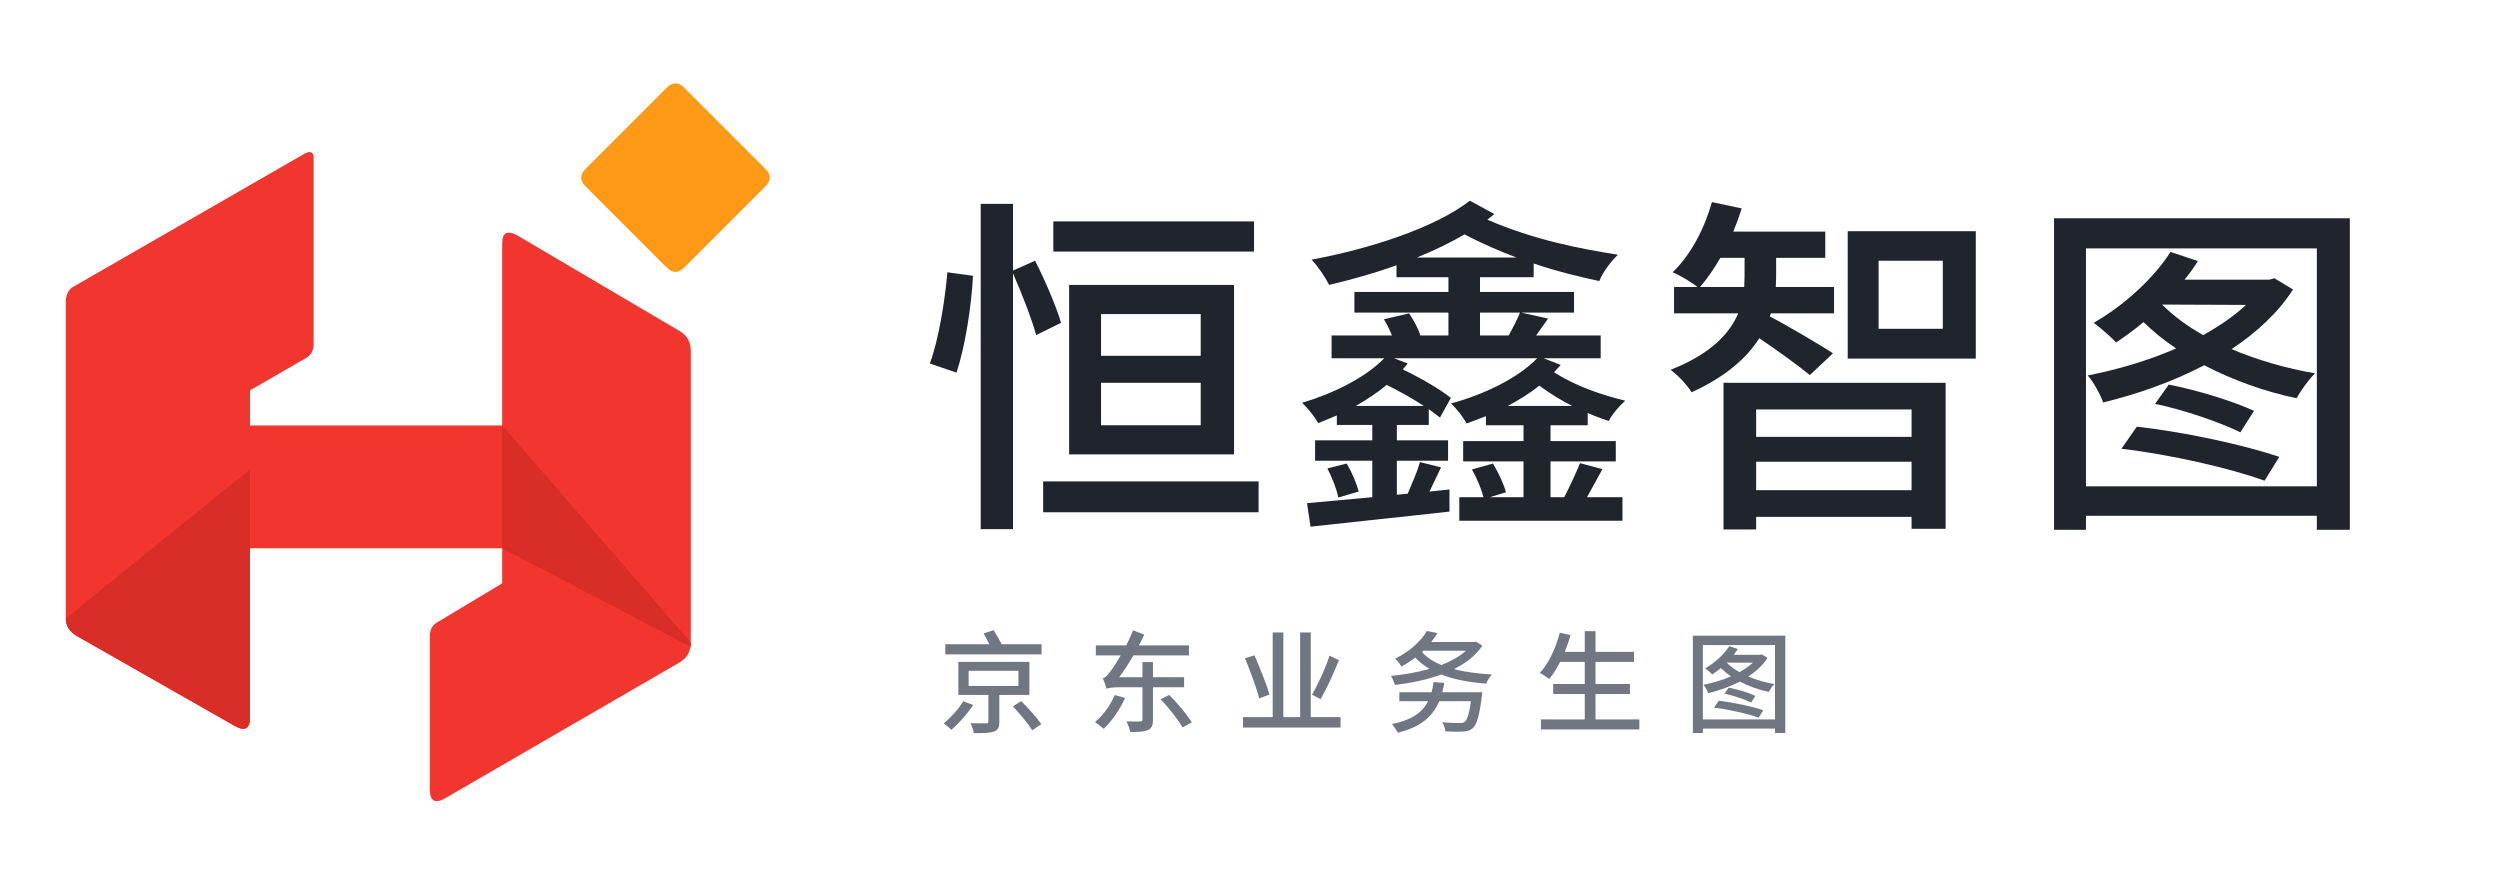
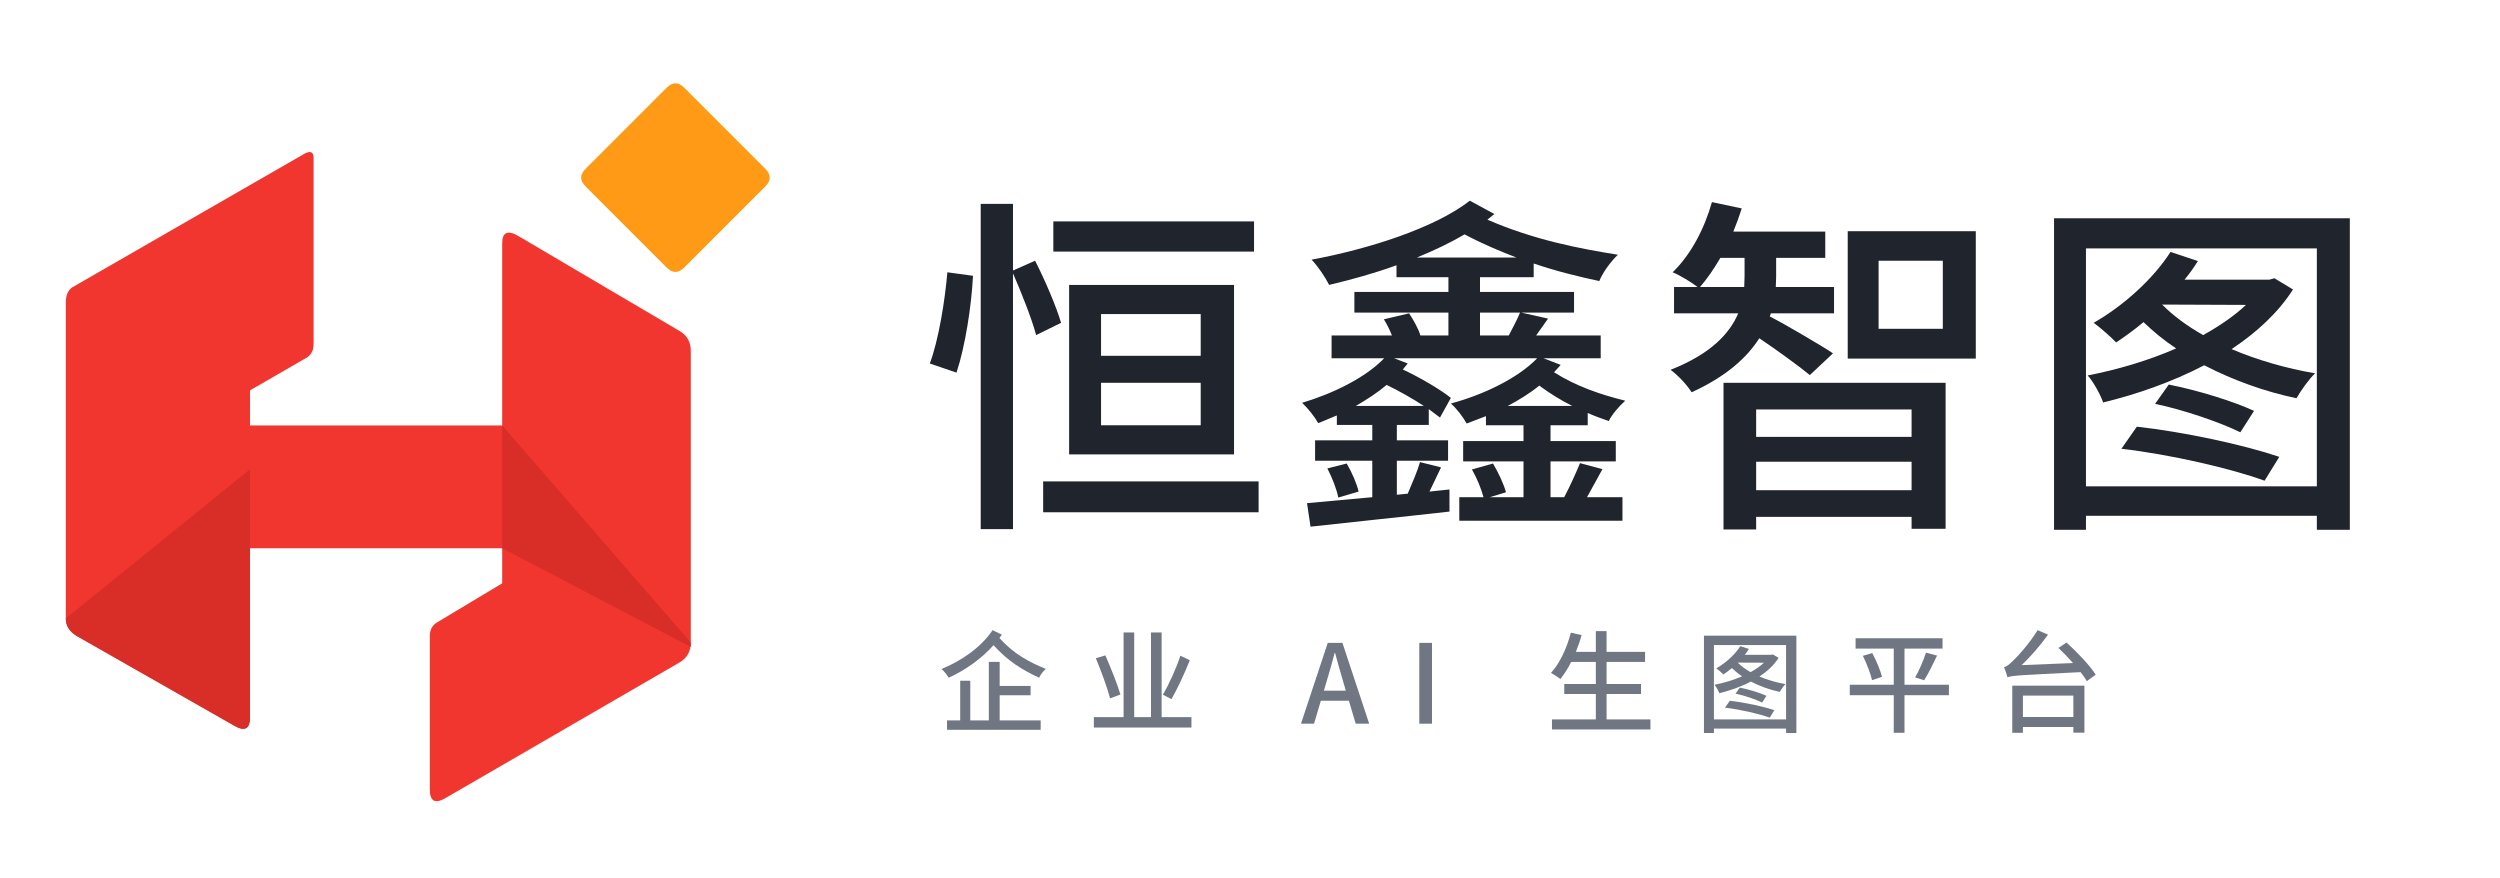
- <svg xmlns="http://www.w3.org/2000/svg" width="570" height="200" viewBox="0 0 570 200" role="img" aria-label="恒鑫智图 · 京东业务生图">
+ <svg xmlns="http://www.w3.org/2000/svg" width="570" height="200" viewBox="0 0 570 200" role="img" aria-label="恒鑫智图 · 企业 AI 生图平台">
  <g transform="translate(4 10) scale(.5)">
    <path fill="#F1362F" d="M135 52Q135 48 131 50L25 111Q22 113 22 118V262Q22 267 27 270L99 311Q106 315 106 307V230H221V246L191 264Q188 266 188 270V340Q188 348 195 344L302 282Q307 279 307 273V140Q307 134 302 131L229 88Q221 83 221 91V174H106V158L132 143Q135 141 135 137Z" />
    <path fill="#D92D27" d="M22 262L106 194V230H221V174L307 273V275L221 230H106V307Q106 315 99 311L27 270Q22 267 22 262Z" />
    <path fill="#FF9A16" d="M296 20Q300 16 304 20L341 57Q345 61 341 65L304 102Q300 106 296 102L259 65Q255 61 259 57Z" />
  </g>
  <g fill="#20242D">
    <path transform="translate(210.000 114) scale(0.08 -0.08)" d="M148 639 75 649C68 567 50 456 25 389L101 363C126 438 144 555 148 639ZM949 794H377V708H949ZM962 53H348V-35H962ZM513 213V334H797V213ZM513 411V530H797V411ZM892 613H422V130H892ZM325 682 262 654V844H170V-83H262V646C287 589 316 515 328 470L399 505C386 550 354 625 325 682Z" />
    <path transform="translate(294.000 114) scale(0.08 -0.08)" d="M163 104 108 90C121 65 135 30 139 7L197 24C192 46 178 79 163 104ZM337 389 298 404H706C651 347 553 300 460 275C477 260 495 236 505 218L560 239V213H667V168H495V110H667V8H571L617 22C611 45 595 79 580 104L520 87C534 63 547 31 553 8H484V-59H949V8H848L892 88L828 105C817 78 799 38 783 8H744V110H930V168H744V213H850V248C870 239 890 232 910 225C919 244 940 268 957 283C888 300 817 324 754 364L773 385L724 404H887V469H703L737 517L661 534H811V593H543V635H696V674C764 651 827 636 883 624C893 649 916 680 936 699C829 716 697 741 564 799L584 815L514 853C414 775 225 715 63 685C82 665 102 635 113 613C176 628 242 646 305 669V635H453V593H185V534H453V469H373C368 487 354 512 341 532L269 515C278 501 286 484 292 469H120V404H270C216 348 123 303 36 277C53 261 72 237 82 219L135 241V214H236V170H73V112H236V8L50 -9L60 -76C166 -64 315 -49 456 -33V30L399 24L432 93L372 108C365 83 349 46 337 18L306 15V112H452V170H306V214H397V259L429 235L460 291C430 315 374 348 323 372ZM363 691C412 711 458 733 499 757C550 730 600 709 647 691ZM657 534C650 516 636 490 625 469H543V534ZM189 268C220 286 251 306 277 328C312 311 351 289 383 268ZM622 268C654 285 685 304 712 326C743 303 774 284 806 268Z" />
    <path transform="translate(378.000 114) scale(0.08 -0.08)" d="M629 488V682H812V488ZM906 766H541V403H906ZM280 180V258H723V180ZM280 109H723V28H280ZM820 334H187V-84H280V-48H723V-82H820ZM239 831 154 849C133 774 94 699 42 649C62 641 95 621 113 607H46V532H229C205 476 153 417 36 371C57 356 84 327 96 307C195 352 254 406 289 461C338 428 403 381 433 356L499 418C471 437 359 503 319 523L322 532H502V607H336L337 636V690H477V765H215C224 787 232 809 239 831ZM247 690V638L246 607H120C140 630 160 659 178 690Z" />
    <path transform="translate(462.000 114) scale(0.08 -0.08)" d="M406 329 367 274C449 257 553 221 610 193L649 254C591 281 488 313 406 329ZM315 209 271 146C410 130 583 90 679 55L721 123C621 157 450 194 315 209ZM170 39V717H828V39ZM922 803H79V-85H170V-45H828V-85H922ZM489 681 411 707C361 629 276 553 192 505C210 492 242 464 256 449C281 466 308 485 334 507C361 481 392 455 427 432C347 397 258 371 175 355C191 337 211 301 219 278C314 301 415 336 507 384C588 342 679 309 770 290C782 311 805 344 823 361C741 375 658 399 585 430C657 478 718 534 760 600L707 632L693 628H451C465 645 478 663 489 681ZM387 557 626 556C593 525 551 496 504 470C458 496 419 525 387 557Z" />
  </g>
  <g fill="#707782">
-     <path transform="translate(214.000 165) scale(0.025 -0.025)" d="M274 344V482H728V344ZM754 206 677 158C740 92 818 -2 854 -60L937 -4C898 53 817 142 754 206ZM316 171 224 204C187 140 112 56 47 3C67 -11 99 -38 116 -56C186 2 263 92 316 171ZM502 853 410 823C427 794 447 757 462 725H61V632H939V725H574C557 762 527 814 502 853ZM554 19V262H828V564H180V262H454V21C454 8 449 4 432 3C414 3 351 3 290 5C303 -21 317 -59 321 -86C407 -87 465 -86 504 -72C543 -58 554 -32 554 19Z" />
-     <path transform="translate(248.000 165) scale(0.025 -0.025)" d="M341 235 246 261C207 167 138 74 66 14C89 0 128 -30 146 -47C218 21 293 128 341 235ZM744 262 665 223C739 145 826 36 864 -34L949 12C908 82 818 187 744 262ZM923 714H467C484 746 501 779 516 812L414 851C395 805 373 758 351 714H74V623H301C265 560 233 511 216 490C185 447 163 420 138 414C150 387 167 337 172 317C182 326 227 332 285 332H499V39C499 25 495 21 479 20C462 19 408 20 353 21C367 -6 383 -48 388 -76C460 -76 514 -74 549 -58C584 -42 595 -15 595 37V332H879V424H595V562H499V424H287C331 483 375 551 417 623H923Z" />
-     <path transform="translate(282.000 165) scale(0.025 -0.025)" d="M931 579 845 620C808 504 739 357 686 264L764 224C818 319 884 459 931 579ZM161 623 74 597C123 480 180 323 204 231L298 266C272 357 211 508 161 623ZM674 832H577V60H424V832H327V60H56V-35H946V60H674Z" />
-     <path transform="translate(316.000 165) scale(0.025 -0.025)" d="M532 372 434 380C430 346 424 315 416 287H122V205H384C325 91 219 29 54 -3C71 -22 99 -62 108 -83C299 -34 420 49 486 205H775C759 90 740 33 717 16C705 7 693 6 671 6C645 6 577 7 512 13C528 -10 541 -45 542 -70C605 -74 666 -74 700 -72C740 -70 767 -64 792 -41C828 -9 851 69 874 247C876 260 878 287 878 287H514C521 314 527 342 532 372ZM470 826 373 845C322 759 225 662 83 593C102 578 129 543 140 521C187 546 229 574 267 603C304 563 348 529 397 500C286 468 164 447 45 436C59 415 75 377 82 353C226 370 373 400 504 448C620 403 759 377 913 365C924 391 946 428 966 449C839 456 721 471 620 498C728 551 819 621 879 711L821 749L806 745H413C434 772 453 799 470 826ZM729 665C671 612 593 570 505 535C431 566 370 605 329 654L340 665Z" />
-     <path transform="translate(350.000 165) scale(0.025 -0.025)" d="M323 808 225 830C189 689 124 551 44 463C67 451 110 423 129 407C164 450 198 503 228 563H453V362H165V271H453V39H53V-53H951V39H551V271H865V362H551V563H902V655H551V844H453V655H271C291 704 309 756 323 808Z" />
-     <path transform="translate(384.000 165) scale(0.025 -0.025)" d="M406 329 367 274C449 257 553 221 610 193L649 254C591 281 488 313 406 329ZM315 209 271 146C410 130 583 90 679 55L721 123C621 157 450 194 315 209ZM170 39V717H828V39ZM922 803H79V-85H170V-45H828V-85H922ZM489 681 411 707C361 629 276 553 192 505C210 492 242 464 256 449C281 466 308 485 334 507C361 481 392 455 427 432C347 397 258 371 175 355C191 337 211 301 219 278C314 301 415 336 507 384C588 342 679 309 770 290C782 311 805 344 823 361C741 375 658 399 585 430C657 478 718 534 760 600L707 632L693 628H451C465 645 478 663 489 681ZM387 557 626 556C593 525 551 496 504 470C458 496 419 525 387 557Z" />
+     <path transform="translate(214.000 165) scale(0.025 -0.025)" d="M289 392H197V30H77V-56H931V30H557V259H839V344H557V564H458V30H289ZM577 812 492 853C392 701 209 572 27 499C51 477 78 444 92 419C243 488 390 591 501 716C635 567 770 487 917 419C929 447 955 480 978 500C827 560 683 638 555 781Z" />
+     <path transform="translate(248.000 165) scale(0.025 -0.025)" d="M931 579 845 620C808 504 739 357 686 264L764 224C818 319 884 459 931 579ZM161 623 74 597C123 480 180 323 204 231L298 266C272 357 211 508 161 623ZM674 832H577V60H424V832H327V60H56V-35H946V60H674Z" />
+     <path transform="translate(282.000 165) scale(0.025 -0.025)" d="" />
+     <path transform="translate(296.625 165) scale(0.025 -0.025)" d="M0 0H119L181 209H437L499 0H622L378 737H244ZM209 301 238 400C262 480 285 561 307 645H311C334 562 356 480 380 400L409 301Z" />
+     <path transform="translate(321.175 165) scale(0.025 -0.025)" d="M97 0H213V737H97Z" />
+     <path transform="translate(337.900 165) scale(0.025 -0.025)" d="" />
+     <path transform="translate(352.525 165) scale(0.025 -0.025)" d="M323 808 225 830C189 689 124 551 44 463C67 451 110 423 129 407C164 450 198 503 228 563H453V362H165V271H453V39H53V-53H951V39H551V271H865V362H551V563H902V655H551V844H453V655H271C291 704 309 756 323 808Z" />
+     <path transform="translate(386.525 165) scale(0.025 -0.025)" d="M406 329 367 274C449 257 553 221 610 193L649 254C591 281 488 313 406 329ZM315 209 271 146C410 130 583 90 679 55L721 123C621 157 450 194 315 209ZM170 39V717H828V39ZM922 803H79V-85H170V-45H828V-85H922ZM489 681 411 707C361 629 276 553 192 505C210 492 242 464 256 449C281 466 308 485 334 507C361 481 392 455 427 432C347 397 258 371 175 355C191 337 211 301 219 278C314 301 415 336 507 384C588 342 679 309 770 290C782 311 805 344 823 361C741 375 658 399 585 430C657 478 718 534 760 600L707 632L693 628H451C465 645 478 663 489 681ZM387 557 626 556C593 525 551 496 504 470C458 496 419 525 387 557Z" />
+     <path transform="translate(420.525 165) scale(0.025 -0.025)" d="M254 644 168 619C204 548 239 455 252 397L343 427C329 485 291 575 254 644ZM845 621 744 648C722 579 680 482 645 422L727 396C764 453 808 543 845 621ZM953 355H548V685H895V779H102V685H450V355H49V260H450V-83H548V260H953Z" />
+     <path transform="translate(454.525 165) scale(0.025 -0.025)" d="M268 61V256H728V61ZM829 347H171V-83H268V-30H728V-82H829ZM666 740 592 691C635 650 682 602 725 553L256 534C340 613 424 710 497 812L402 853C328 731 214 606 178 574C145 541 120 521 96 515C107 490 123 443 127 423C172 440 236 442 794 470C817 441 837 413 851 388L932 447C879 531 761 654 666 740Z" />
  </g>
</svg>
